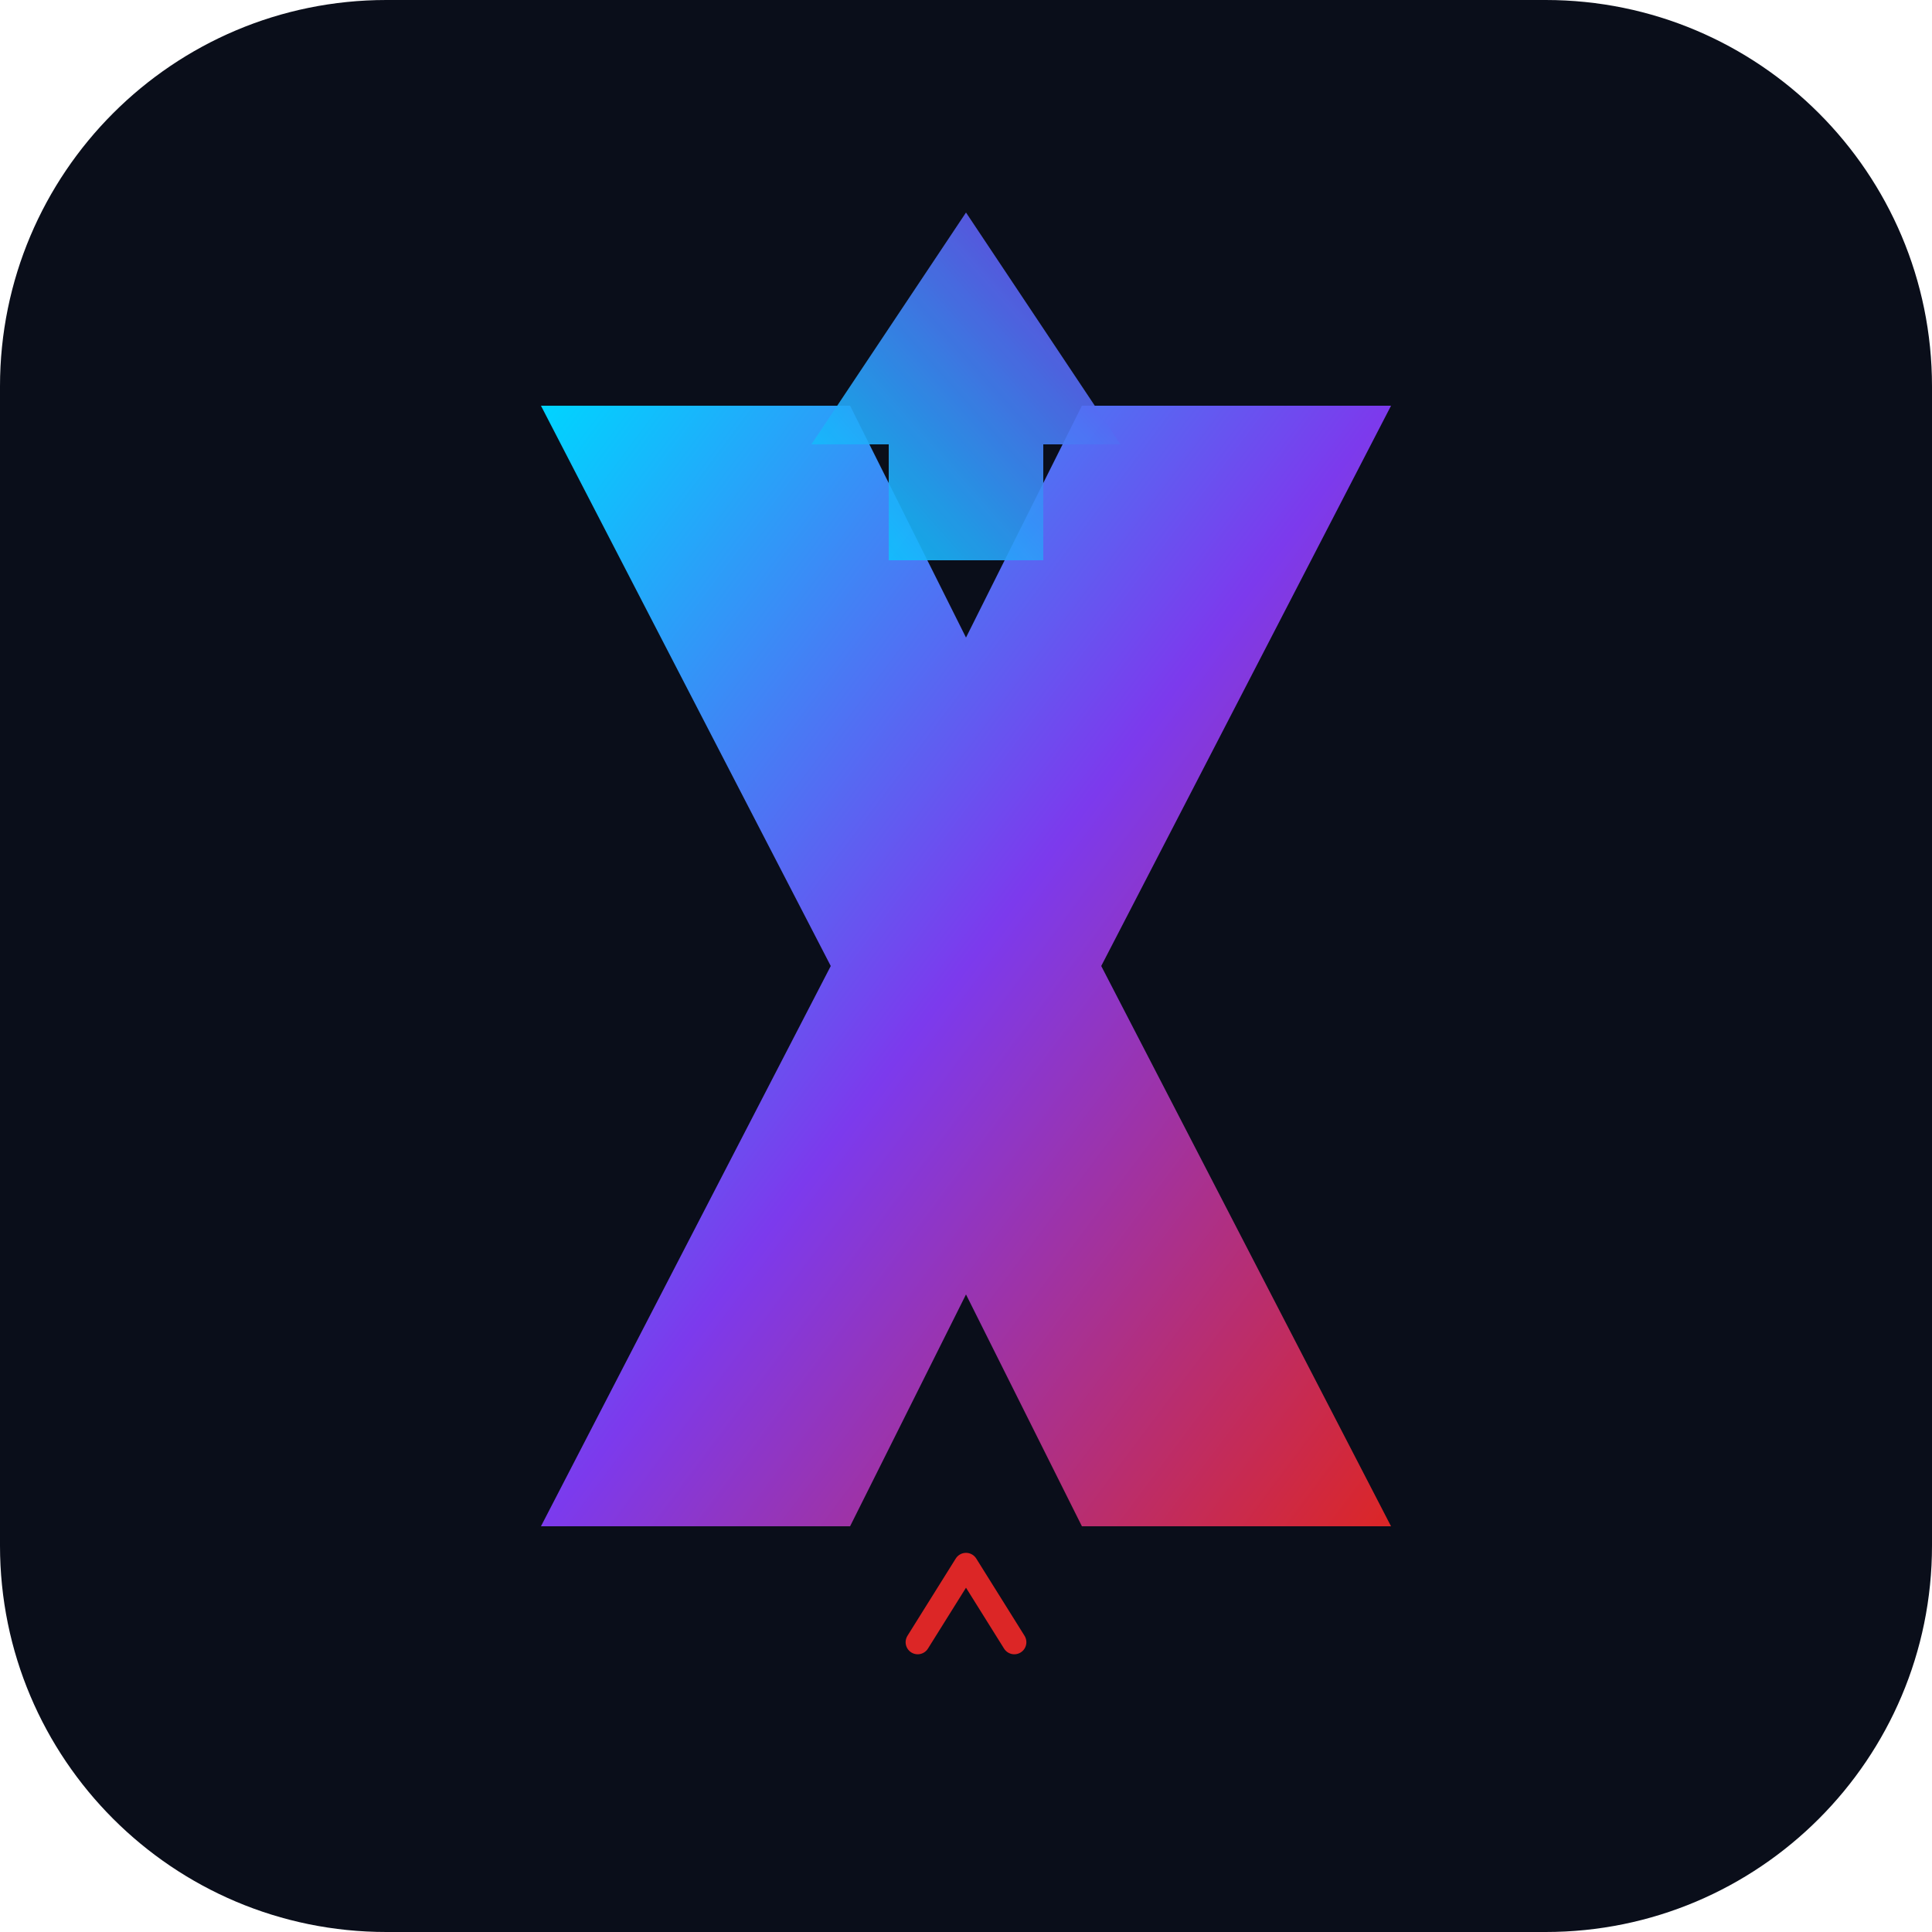
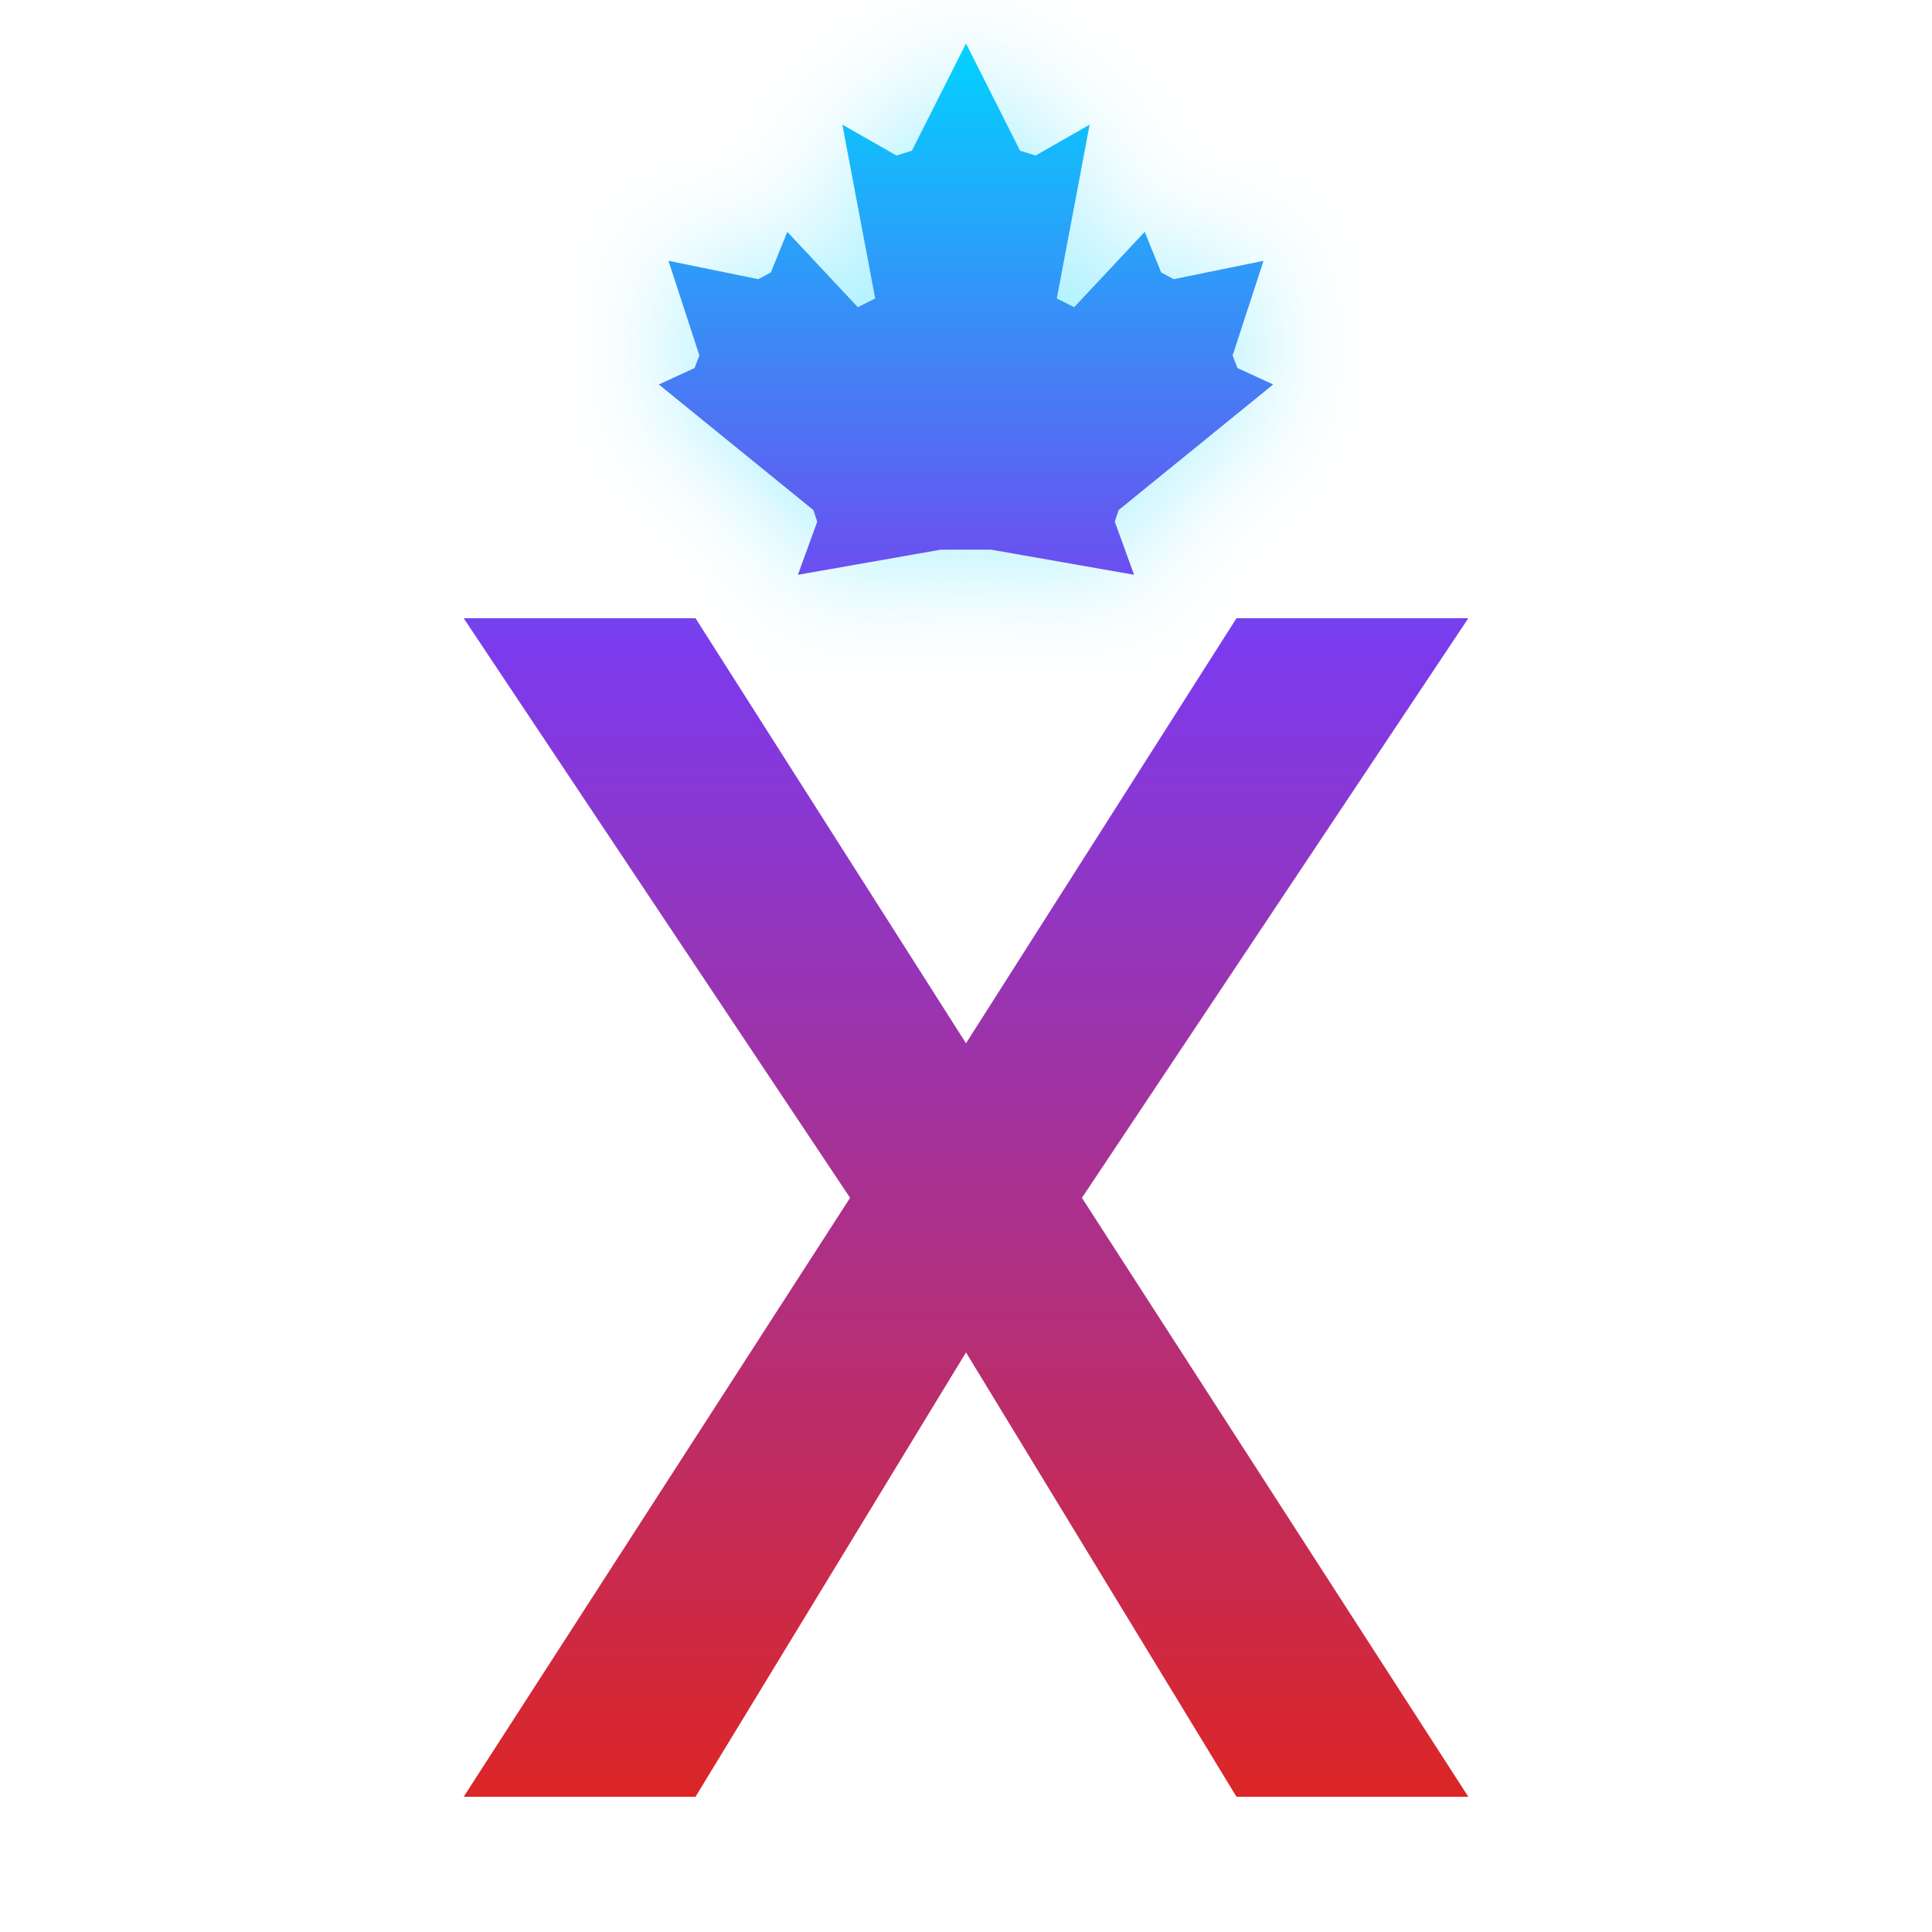
<svg xmlns="http://www.w3.org/2000/svg" viewBox="0 0 200 200" width="200" height="200">
  <defs>
-     <linearGradient id="g1" x1="0" y1="0" x2="1" y2="1">
+     <linearGradient id="brandGrad" x1="100" y1="4" x2="100" y2="186" gradientUnits="userSpaceOnUse">
      <stop offset="0%" stop-color="#00d4ff" />
-       <stop offset="50%" stop-color="#7c3aed" />
+       <stop offset="35%" stop-color="#7c3aed" />
      <stop offset="100%" stop-color="#dc2626" />
    </linearGradient>
-     <linearGradient id="g2" x1="0" y1="1" x2="1" y2="0">
-       <stop offset="0%" stop-color="#00d4ff" />
-       <stop offset="100%" stop-color="#7c3aed" />
-     </linearGradient>
+     <filter id="leafGlow" x="-50%" y="-50%" width="200%" height="200%">
+       <feGaussianBlur stdDeviation="6" />
+     </filter>
  </defs>
-   <rect width="200" height="200" rx="40" fill="#0a0e1a" />
-   <path d="M56 158 L88 158 L100 134 L112 158 L144 158 L114 100 L144 42 L112 42 L100 66 L88 42 L56 42 L86 100 Z" fill="url(#g1)" />
-   <path d="M100 22 L116 46 L108 46 L108 58 L92 58 L92 46 L84 46 Z" fill="url(#g2)" opacity="0.9" />
-   <path d="M95 170 L100 162 L105 170" fill="none" stroke="#dc2626" stroke-width="2.5" stroke-linecap="round" stroke-linejoin="round" />
+   <path d="M102.6,56.9 L117.4,59.5 L115.4,54.0 L115.8,52.8 L131.8,39.8 L128.1,38.1 L127.6,36.8 L130.8,27.0 L121.5,28.9 L120.2,28.2 L118.5,24.0 L111.2,31.8 L109.4,30.9 L112.8,12.9 L107.2,16.1 L105.6,15.6 L100.0,4.5 L94.4,15.6 L92.8,16.1 L87.2,12.9 L90.6,30.9 L88.8,31.8 L81.5,24.0 L79.8,28.2 L78.5,28.9 L69.2,27.0 L72.4,36.8 L71.9,38.1 L68.2,39.8 L84.2,52.8 L84.6,54.0 L82.6,59.5 L97.4,56.9 Z" fill="#00d4ff" opacity="0.35" filter="url(#leafGlow)" />
+   <path d="M102.6,56.9 L117.4,59.5 L115.4,54.0 L115.8,52.8 L131.8,39.8 L128.1,38.1 L127.6,36.8 L130.8,27.0 L121.5,28.9 L120.2,28.2 L118.5,24.0 L111.2,31.8 L109.4,30.9 L112.8,12.9 L107.2,16.1 L105.6,15.6 L100.0,4.5 L94.4,15.6 L92.8,16.1 L87.2,12.9 L90.6,30.9 L88.8,31.8 L81.5,24.0 L79.8,28.2 L78.5,28.9 L69.2,27.0 L72.4,36.8 L71.9,38.1 L68.2,39.8 L84.2,52.8 L84.6,54.0 L82.6,59.5 L97.4,56.9 Z" fill="url(#brandGrad)" />
+   <path d="M48,64 L72,64 L100,108 L128,64 L152,64 L112,124 L152,186 L128,186 L100,140 L72,186 L48,186 L88,124 Z" fill="url(#brandGrad)" />
</svg>
